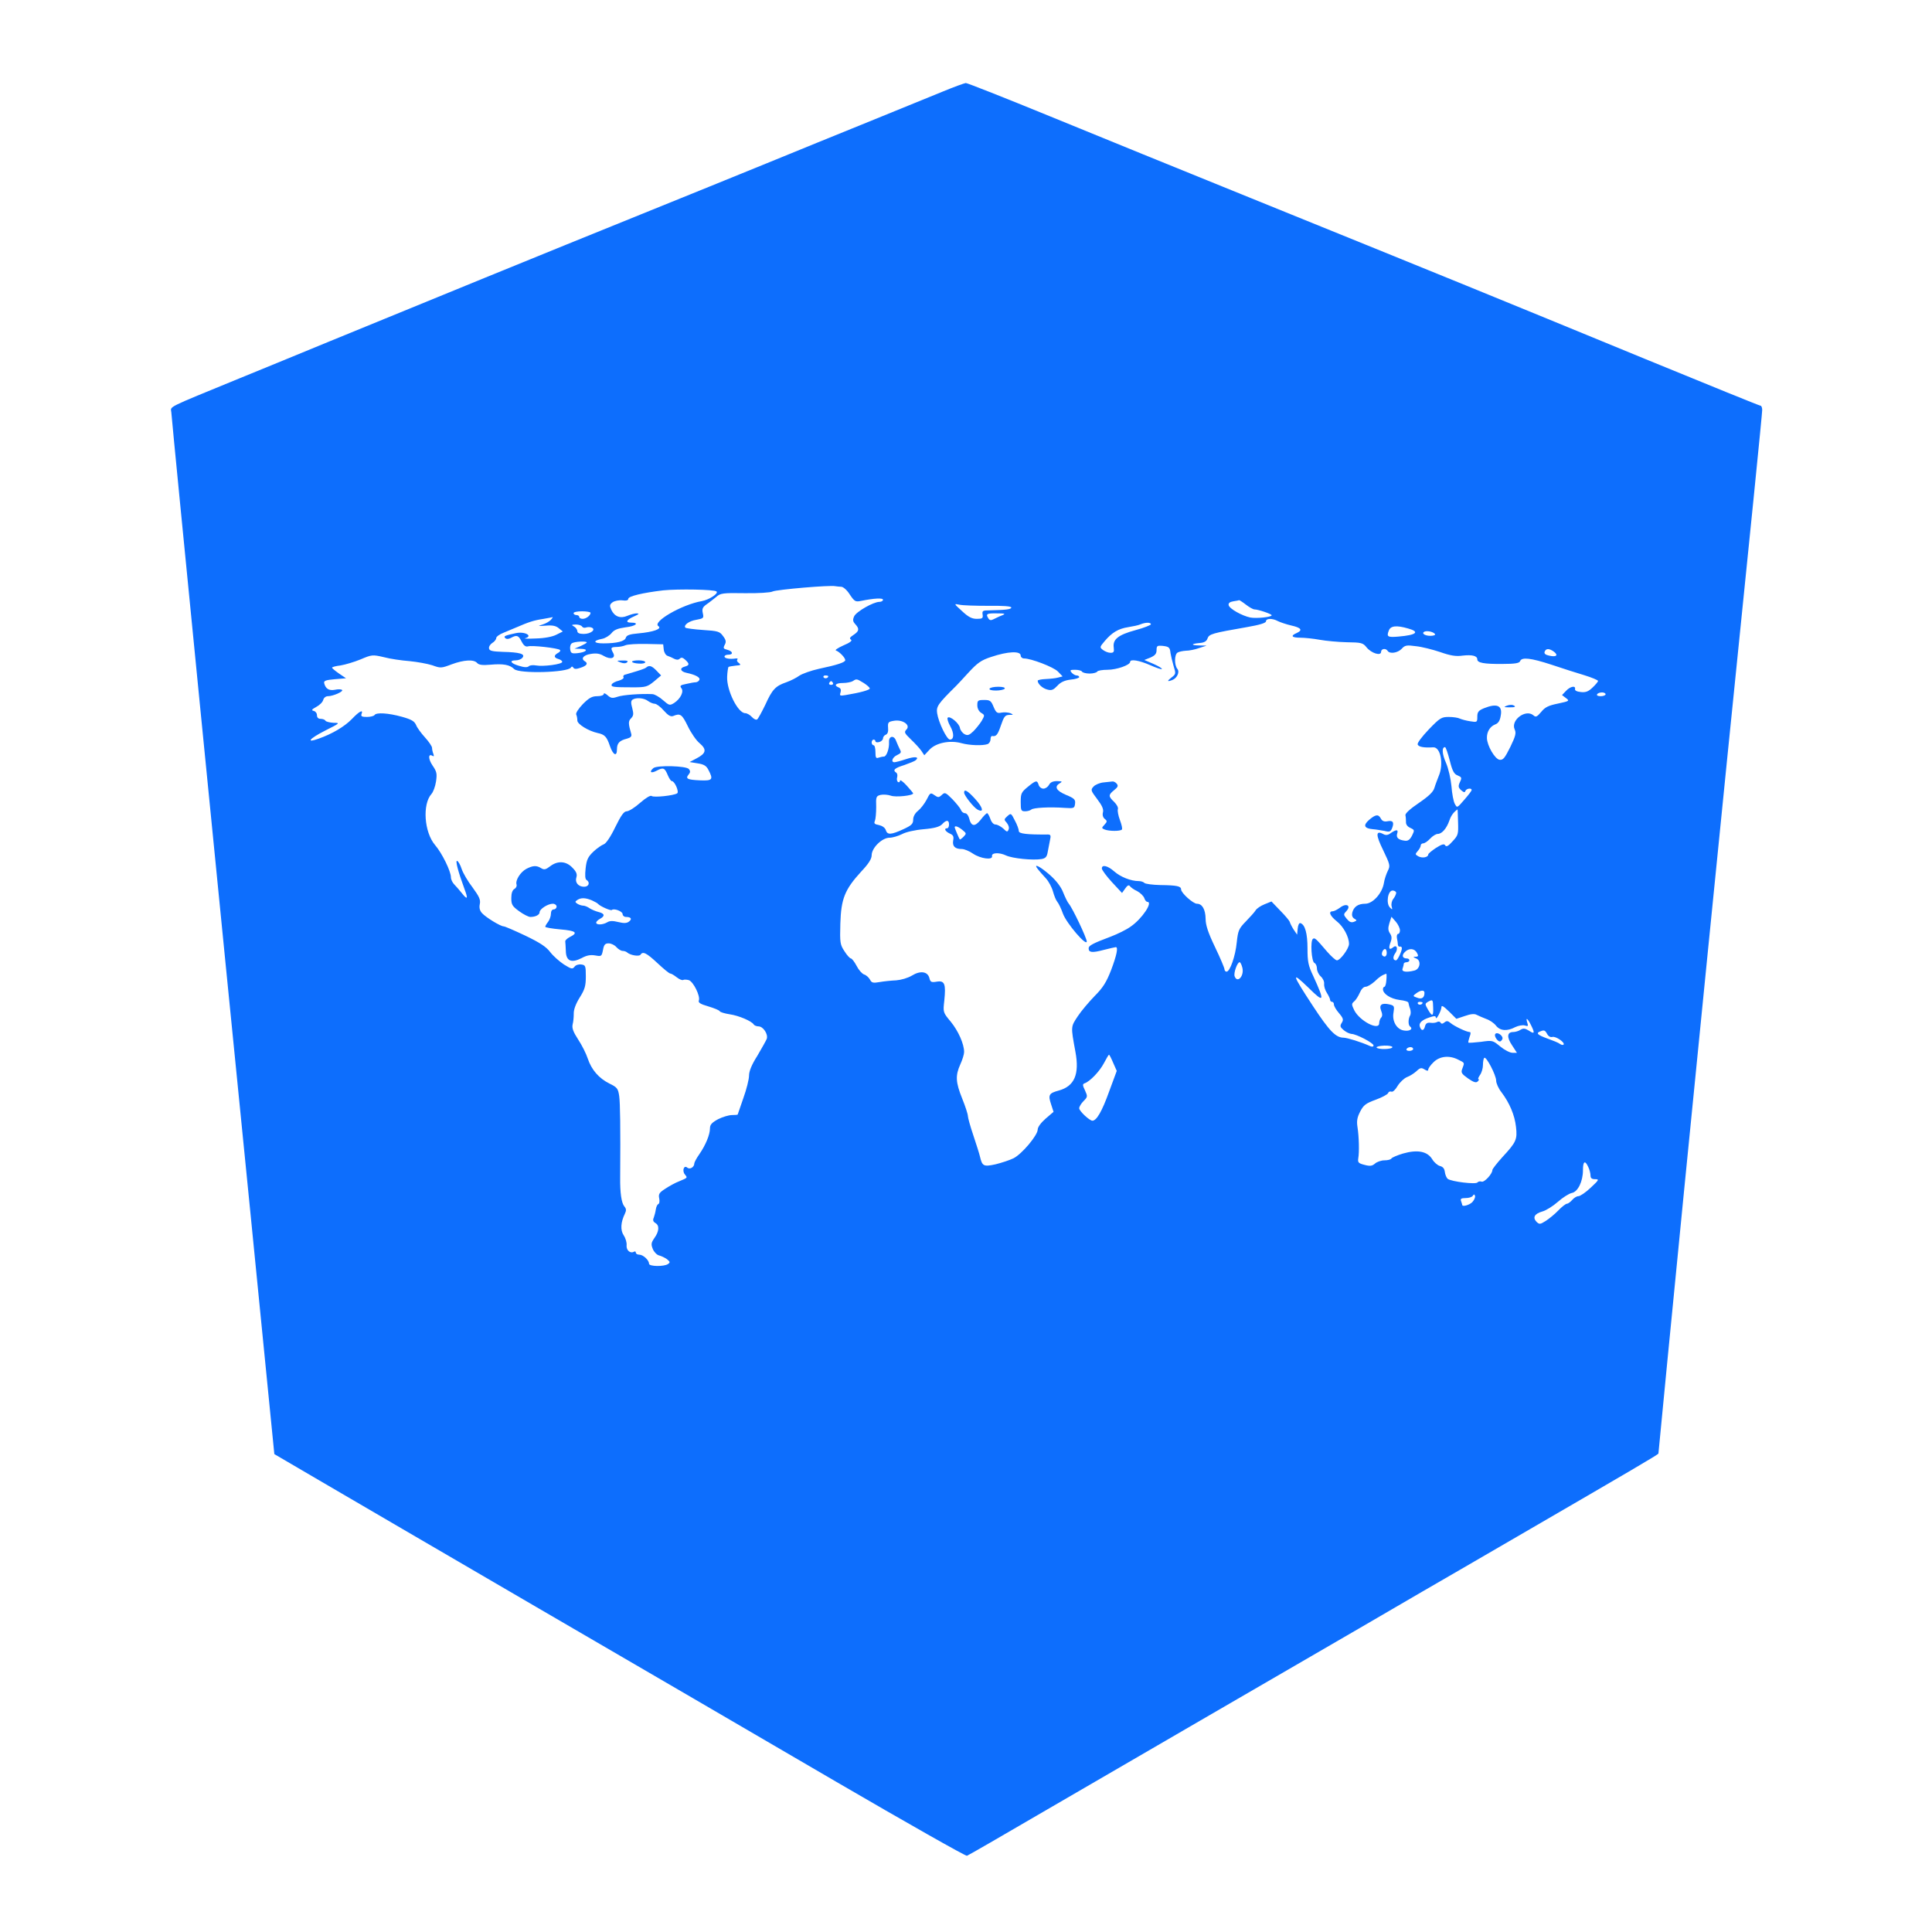
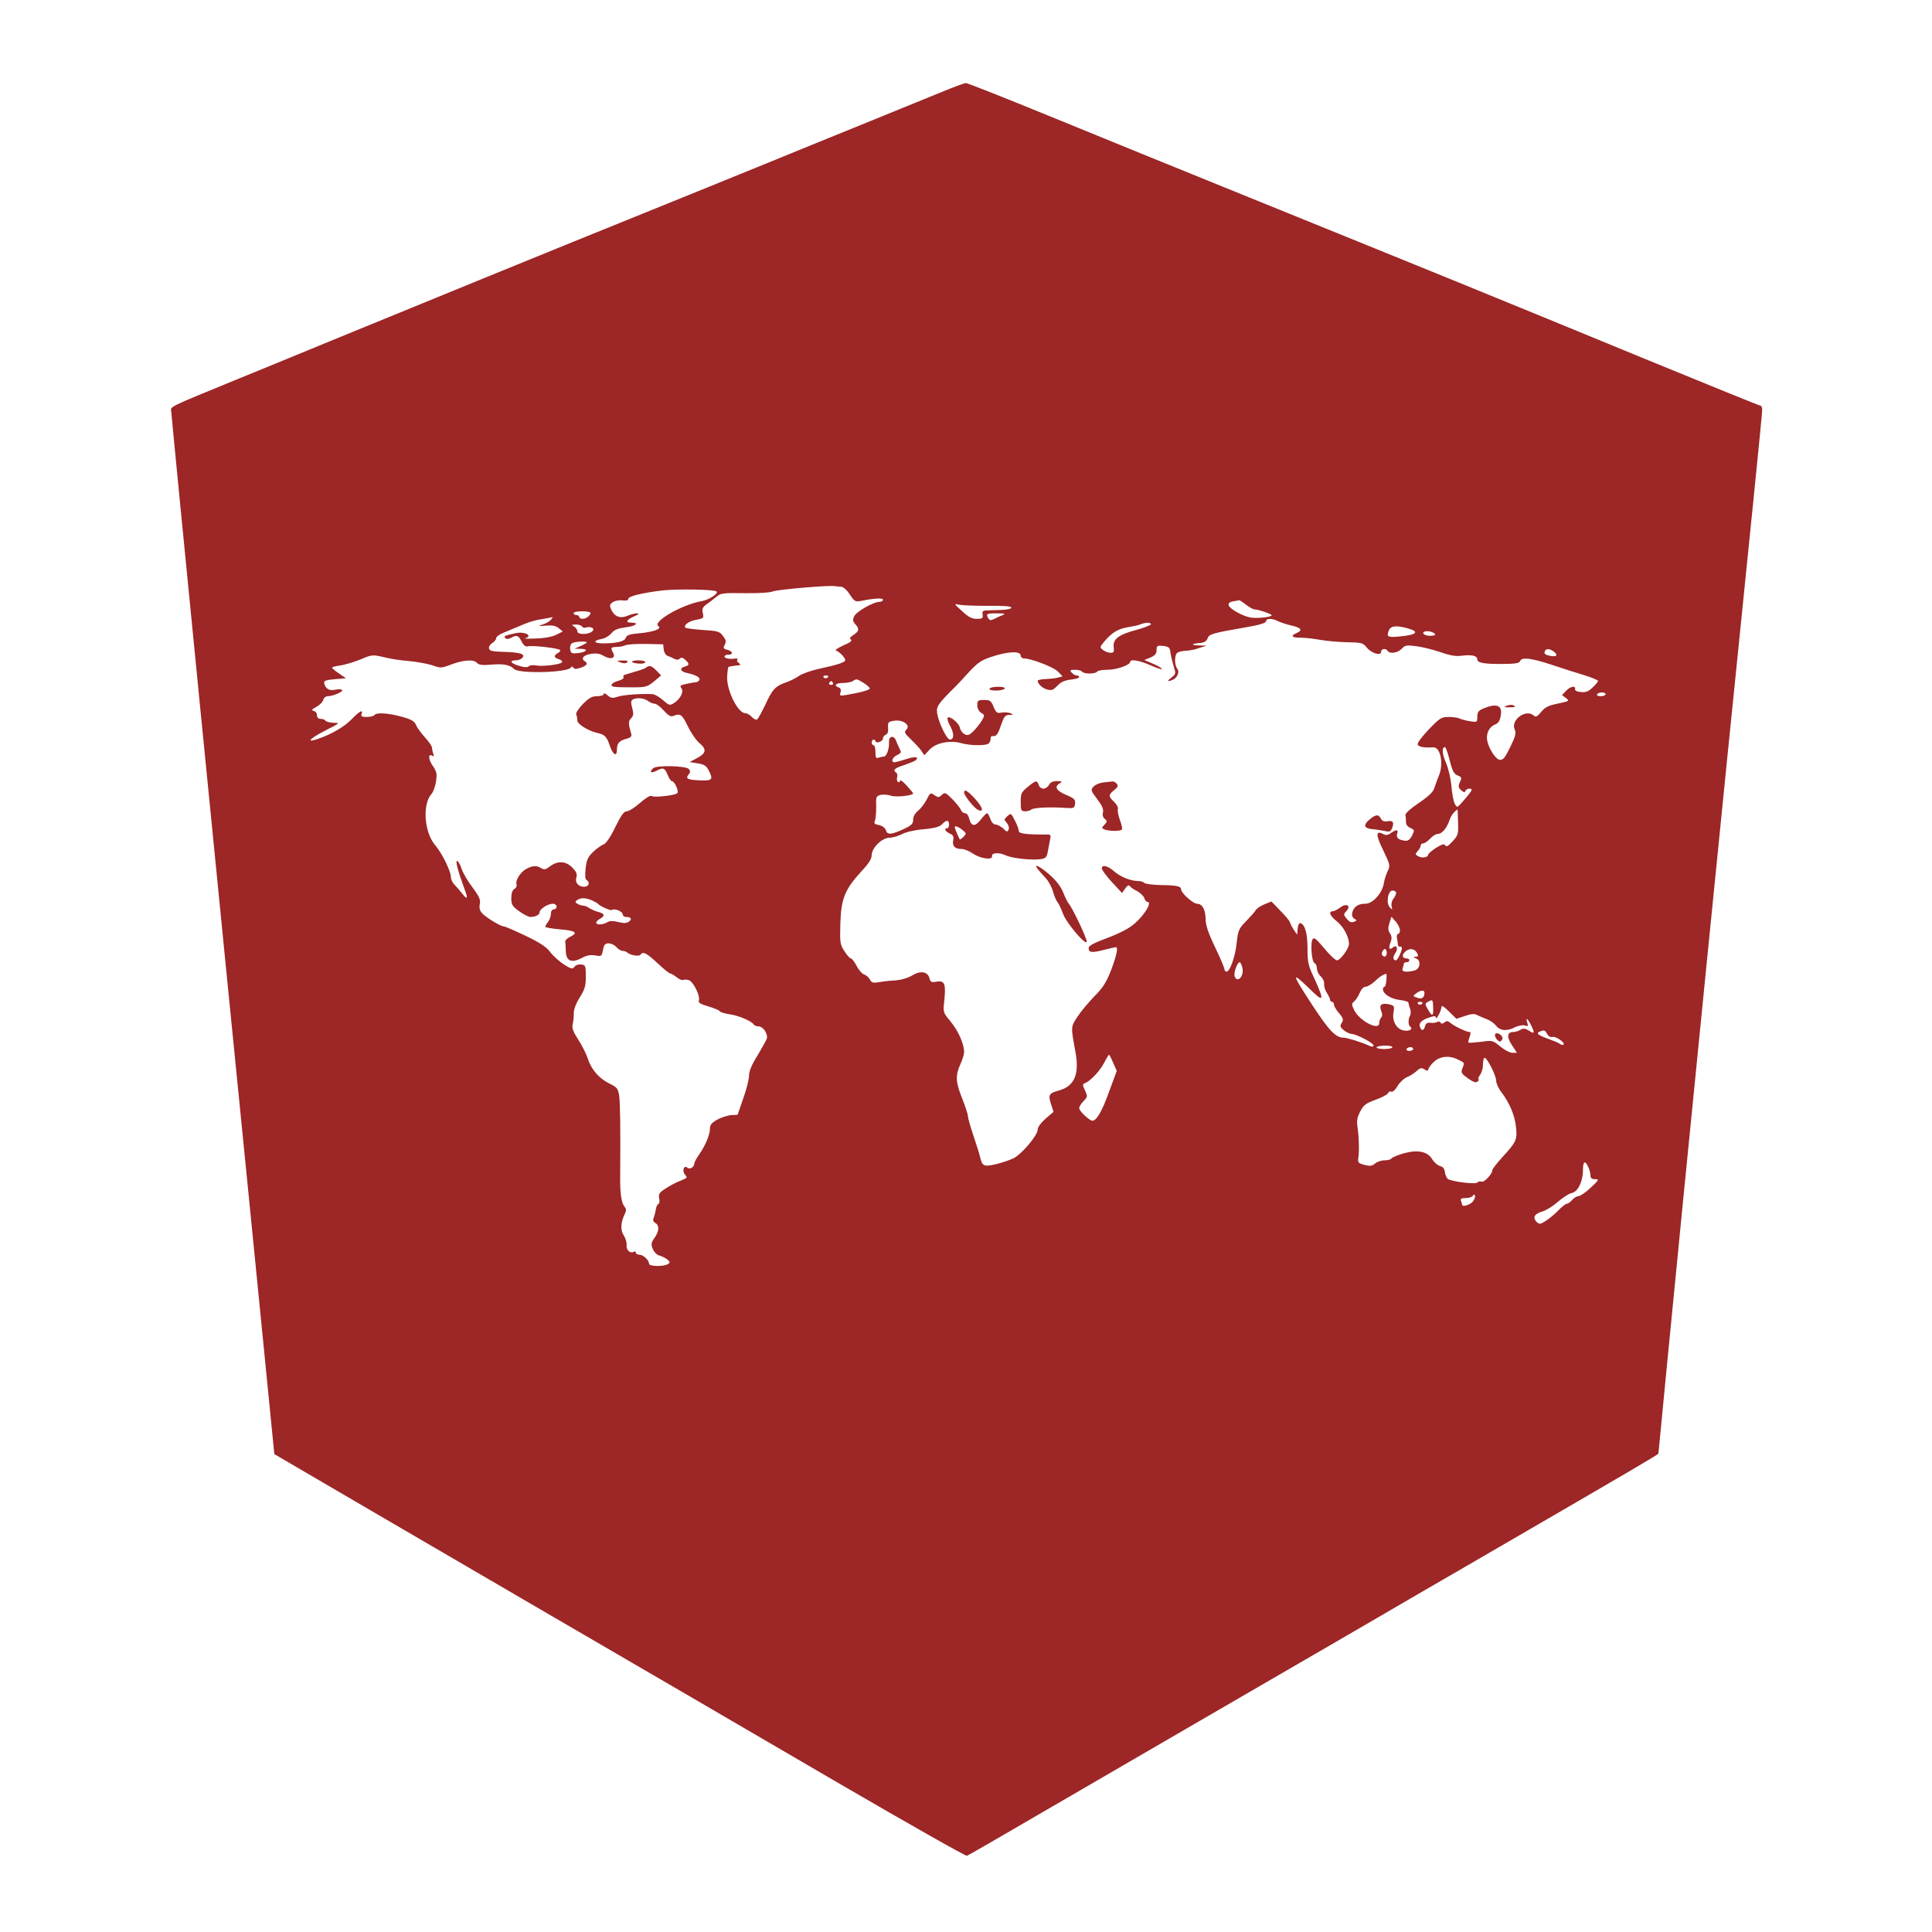
<svg xmlns="http://www.w3.org/2000/svg" version="1.0" width="1024pt" height="1024pt" viewBox="0 0 1024 1024" preserveAspectRatio="xMidYMid meet">
-   <g transform="translate(0,1024) scale(0.1,-0.1)" fill="#0d6efd" stroke="none">
+   <g transform="translate(0,1024) scale(0.1,-0.1)" fill="#9d2626" stroke="none">
    <path d="M5000 9756 c-58 -24 -233 -95 -390 -159 -157 -64 -402 -163 -545 -222 -143 -58 -444 -181 -670 -272 -468 -189 -1180 -480 -1650 -673 -176 -73 -390 -160 -475 -195 -397 -163 -365 -147 -362 -180 10 -124 262 -2672 419 -4241 l127 -1281 241 -141 c132 -77 647 -378 1145 -668 498 -290 1213 -706 1589 -926 376 -219 690 -397 696 -394 7 2 190 108 406 234 394 229 1265 735 1669 969 118 69 271 158 340 198 69 40 294 170 500 290 608 353 750 436 750 441 0 4 79 818 135 1384 73 736 187 1881 230 2305 126 1236 185 1821 185 1842 0 13 -4 23 -10 23 -5 0 -278 111 -607 246 -819 337 -1030 423 -2093 854 -349 141 -829 337 -1066 434 -237 97 -437 176 -445 176 -8 -1 -61 -20 -119 -44z m-541 -2626 c10 0 31 -18 45 -41 25 -37 30 -40 59 -34 70 14 117 17 117 6 0 -6 -9 -11 -19 -11 -32 0 -123 -52 -134 -77 -8 -18 -7 -27 6 -41 23 -25 21 -37 -9 -57 -20 -13 -23 -19 -14 -25 9 -5 -4 -16 -40 -31 -29 -13 -47 -25 -39 -27 18 -6 49 -38 49 -51 0 -11 -40 -25 -140 -46 -41 -9 -88 -26 -103 -36 -15 -11 -46 -27 -69 -35 -58 -20 -75 -38 -112 -120 -19 -39 -38 -74 -43 -77 -6 -4 -18 2 -28 13 -10 11 -26 20 -35 20 -39 0 -99 121 -96 193 1 26 5 49 7 52 3 2 20 5 38 7 27 2 30 4 17 14 -9 6 -12 14 -8 18 4 5 0 7 -8 6 -31 -5 -60 0 -60 10 0 6 9 10 20 10 28 0 25 18 -5 26 -21 5 -23 9 -14 26 9 16 7 26 -9 47 -17 24 -27 27 -106 32 -47 3 -89 9 -93 12 -12 13 19 36 58 42 38 7 40 9 34 35 -5 23 -1 32 20 47 15 10 37 28 51 39 22 20 35 22 152 20 71 -1 136 3 147 9 20 10 308 35 333 28 8 -1 22 -3 31 -3z m-661 -25 c11 -11 -40 -44 -78 -51 -106 -18 -266 -111 -230 -133 20 -14 -27 -31 -106 -38 -47 -4 -63 -10 -67 -23 -5 -19 -47 -30 -119 -30 -53 0 -58 14 -7 24 17 3 39 17 50 30 14 18 33 25 74 31 55 6 77 25 29 25 -32 0 -23 16 19 34 24 11 27 14 12 15 -11 0 -33 -6 -50 -13 -37 -16 -68 -4 -85 32 -10 22 -9 28 7 40 10 7 33 12 51 10 21 -3 32 0 32 8 0 14 76 32 185 45 78 8 272 5 283 -6z m2806 -70 c18 -14 38 -25 45 -25 19 0 91 -24 91 -31 0 -10 -81 -18 -113 -12 -44 9 -112 47 -115 66 -2 10 6 17 25 20 15 2 29 5 31 6 2 0 18 -10 36 -24z m-1366 -6 c77 1 122 -2 122 -9 0 -10 -30 -13 -115 -15 -36 0 -40 -2 -37 -22 3 -20 -1 -23 -31 -23 -26 0 -45 10 -78 41 -44 40 -44 40 -14 34 17 -4 85 -6 153 -6z m-2108 -37 c0 -14 -23 -32 -42 -32 -10 0 -18 5 -18 10 0 6 -7 10 -15 10 -8 0 -15 5 -15 10 0 6 20 10 45 10 25 0 45 -4 45 -8z m2180 -14 c-14 -5 -33 -15 -44 -20 -13 -7 -21 -6 -27 4 -16 24 -9 28 44 27 45 0 49 -2 27 -11z m-2390 -23 c-7 -8 -27 -20 -44 -25 -28 -9 -27 -9 17 -6 35 3 54 -1 69 -14 l21 -17 -34 -17 c-21 -11 -63 -19 -109 -20 -41 -2 -67 -1 -57 1 45 12 -2 38 -50 27 -59 -13 -65 -16 -55 -26 6 -6 17 -6 30 1 31 17 40 14 57 -20 11 -21 21 -28 33 -25 20 7 160 -9 170 -19 4 -4 -1 -11 -11 -16 -23 -13 -22 -25 3 -32 11 -3 20 -10 20 -15 0 -13 -101 -26 -139 -19 -15 3 -33 1 -38 -4 -7 -7 -24 -7 -52 2 -45 13 -54 29 -17 29 13 0 29 6 35 14 17 20 -15 29 -104 31 -55 2 -71 5 -73 18 -2 9 6 22 17 29 12 7 21 19 21 26 0 7 17 20 38 28 20 8 51 21 67 28 67 29 94 38 141 45 27 5 51 9 53 10 2 0 -2 -6 -9 -14z m3853 -7 c12 -6 44 -17 70 -23 54 -12 63 -25 30 -40 -35 -15 -27 -25 20 -25 23 0 69 -5 102 -11 33 -6 98 -12 143 -13 77 -1 86 -3 105 -27 26 -32 77 -47 77 -24 0 17 25 21 35 5 11 -17 53 -11 74 11 17 19 26 21 76 14 31 -3 89 -18 128 -31 54 -19 84 -24 118 -19 52 6 79 -1 79 -20 0 -18 35 -25 134 -24 66 0 89 4 93 15 8 22 56 17 166 -19 56 -19 135 -44 175 -56 39 -12 72 -26 72 -30 0 -4 -13 -20 -29 -35 -22 -21 -36 -27 -62 -24 -21 2 -33 8 -31 16 4 20 -26 14 -48 -10 l-21 -22 21 -16 c20 -15 18 -16 -42 -29 -50 -10 -69 -19 -89 -44 -23 -27 -29 -30 -42 -18 -41 34 -121 -26 -99 -75 9 -19 5 -35 -23 -93 -30 -60 -38 -70 -57 -68 -25 4 -66 75 -67 115 -1 33 16 61 43 72 17 6 26 20 30 46 11 55 -20 68 -89 40 -29 -12 -35 -20 -35 -45 0 -29 -1 -30 -37 -24 -21 3 -46 10 -55 14 -9 5 -36 9 -59 9 -39 0 -47 -5 -106 -66 -37 -39 -62 -72 -59 -80 5 -13 34 -18 82 -15 39 3 57 -88 30 -151 -7 -18 -18 -46 -23 -63 -6 -22 -29 -44 -83 -81 -46 -31 -73 -56 -71 -65 2 -8 3 -23 3 -35 -1 -13 7 -25 23 -32 23 -11 23 -12 9 -41 -11 -21 -21 -29 -37 -27 -35 4 -48 16 -42 37 8 23 -3 24 -33 4 -15 -12 -27 -13 -40 -6 -41 22 -41 -4 -1 -85 37 -77 38 -83 25 -109 -8 -16 -18 -45 -21 -65 -9 -55 -59 -110 -99 -110 -38 0 -61 -16 -69 -48 -3 -14 1 -25 11 -31 15 -9 15 -10 -2 -17 -14 -5 -24 -1 -38 16 -18 22 -18 24 -1 42 26 29 -2 43 -35 17 -14 -10 -31 -19 -38 -19 -25 0 -15 -24 21 -53 36 -28 65 -83 65 -120 0 -24 -46 -87 -64 -87 -7 0 -30 21 -52 46 -59 69 -65 75 -75 68 -15 -9 -8 -122 8 -128 7 -3 13 -16 13 -29 0 -13 9 -32 20 -42 12 -11 20 -28 18 -40 -1 -12 5 -33 15 -48 9 -14 17 -31 17 -37 0 -5 5 -10 10 -10 6 0 10 -6 10 -14 0 -8 12 -29 27 -46 23 -27 25 -35 14 -52 -10 -16 -8 -22 11 -38 13 -11 31 -19 41 -20 25 0 117 -48 117 -61 0 -7 -7 -8 -17 -4 -51 23 -121 44 -141 45 -42 0 -76 35 -164 169 -112 171 -116 186 -23 96 85 -84 88 -75 25 63 -26 54 -30 76 -30 145 0 80 -13 126 -37 134 -7 3 -13 -9 -15 -29 l-3 -32 -19 28 c-10 16 -19 34 -20 40 -2 6 -24 33 -50 59 l-47 49 -37 -15 c-20 -8 -41 -22 -47 -32 -5 -9 -29 -35 -51 -58 -38 -39 -42 -48 -49 -112 -7 -73 -36 -155 -54 -155 -6 0 -11 6 -11 13 0 6 -22 59 -50 117 -37 77 -50 117 -50 150 -1 50 -18 80 -46 80 -20 0 -84 57 -84 76 0 17 -22 22 -110 23 -41 1 -79 6 -84 11 -6 6 -19 10 -30 10 -42 0 -97 22 -130 51 -35 31 -66 38 -66 16 0 -8 24 -40 53 -72 l54 -58 17 24 c11 16 19 20 24 13 4 -6 21 -19 39 -27 17 -9 34 -26 38 -37 3 -11 11 -20 16 -20 32 0 -28 -90 -88 -131 -23 -17 -71 -40 -105 -53 -96 -36 -118 -48 -118 -62 0 -23 18 -25 79 -9 32 8 62 15 65 15 14 0 4 -45 -25 -122 -25 -64 -43 -93 -87 -137 -30 -31 -71 -79 -90 -108 -37 -56 -37 -52 -12 -188 22 -119 -5 -182 -88 -205 -52 -14 -58 -23 -41 -73 l13 -40 -42 -36 c-25 -22 -42 -45 -42 -58 0 -30 -84 -130 -128 -152 -20 -10 -63 -24 -95 -32 -64 -14 -71 -10 -83 41 -3 14 -19 64 -35 112 -16 47 -29 94 -29 103 0 9 -13 50 -30 92 -35 87 -37 122 -10 182 11 24 20 53 20 65 0 43 -31 112 -71 161 -41 49 -41 50 -34 112 9 88 2 107 -40 100 -29 -5 -34 -2 -39 19 -9 35 -48 41 -93 13 -22 -13 -57 -23 -83 -25 -25 -1 -64 -5 -87 -9 -35 -6 -43 -5 -52 13 -6 11 -20 24 -31 27 -11 4 -29 24 -40 46 -11 21 -25 39 -30 39 -5 0 -21 17 -34 38 -23 35 -25 44 -22 147 4 131 23 180 111 276 39 41 55 67 55 86 0 39 55 93 95 93 16 0 46 9 66 19 20 11 68 22 115 26 58 5 84 13 97 26 23 25 37 24 37 -1 0 -11 -4 -20 -10 -20 -19 0 -10 -17 14 -28 19 -8 22 -16 18 -37 -5 -30 9 -45 46 -45 13 0 40 -11 60 -25 39 -26 104 -35 100 -13 -4 19 38 21 74 4 34 -16 143 -27 189 -19 21 4 28 12 32 37 3 17 9 45 12 62 6 26 4 31 -12 31 -109 -1 -153 4 -153 18 0 9 -9 34 -21 56 -20 40 -21 40 -40 23 -18 -16 -18 -19 -3 -35 9 -11 14 -25 10 -35 -6 -15 -9 -15 -29 5 -13 11 -31 21 -41 21 -10 0 -21 12 -27 30 -6 17 -14 30 -17 30 -4 0 -20 -16 -35 -36 -31 -38 -50 -35 -61 11 -4 14 -13 25 -22 25 -8 0 -18 8 -21 18 -4 9 -24 34 -45 56 -36 36 -40 38 -56 23 -16 -15 -20 -15 -40 -1 -20 14 -22 13 -41 -25 -11 -21 -32 -48 -46 -59 -15 -12 -25 -30 -25 -46 0 -23 -9 -31 -52 -51 -65 -30 -85 -31 -93 -5 -4 13 -19 23 -36 27 -24 4 -28 9 -22 22 4 9 7 42 7 74 -2 54 0 58 24 64 14 3 38 1 53 -4 25 -10 119 0 119 12 0 2 -16 21 -35 42 -19 21 -35 32 -35 25 0 -7 -5 -10 -10 -7 -6 4 -8 15 -5 25 3 10 1 21 -5 25 -20 13 -9 24 43 40 28 10 56 21 61 26 20 18 -5 21 -53 5 -27 -9 -55 -16 -60 -16 -21 0 -11 27 14 38 21 10 23 15 15 29 -5 10 -14 30 -20 45 -11 33 -40 28 -38 -5 2 -34 -13 -77 -27 -77 -7 0 -20 -3 -29 -6 -13 -5 -16 1 -16 30 0 20 -4 36 -10 36 -5 0 -10 7 -10 15 0 8 5 15 10 15 6 0 10 -4 10 -9 0 -5 9 -7 20 -4 11 3 20 12 20 19 0 8 7 17 15 20 10 4 14 17 12 37 -2 29 1 32 33 37 46 7 88 -24 64 -47 -13 -14 -10 -19 24 -52 21 -20 46 -47 55 -60 l16 -24 28 30 c34 36 108 51 169 34 43 -12 113 -14 138 -5 9 3 16 15 16 25 0 10 3 18 8 18 22 -4 30 6 47 56 16 47 22 55 44 56 23 0 24 1 6 9 -11 4 -32 6 -47 3 -23 -5 -29 0 -42 31 -13 32 -19 36 -50 36 -33 0 -36 -3 -36 -28 0 -17 8 -32 20 -40 20 -12 20 -13 3 -43 -10 -16 -30 -41 -44 -55 -22 -21 -31 -24 -47 -15 -11 6 -22 21 -24 32 -3 25 -54 67 -65 55 -4 -4 2 -24 13 -44 22 -39 21 -72 -1 -72 -17 0 -61 92 -68 140 -5 36 4 49 101 145 6 6 36 38 66 71 47 51 67 65 119 82 89 30 157 33 157 7 0 -8 8 -15 18 -15 37 0 155 -45 179 -69 l25 -26 -23 -6 c-13 -4 -43 -7 -66 -8 -24 -1 -43 -5 -43 -9 0 -17 26 -41 52 -47 22 -6 32 -1 52 20 18 20 39 29 71 33 25 2 45 9 45 13 0 5 -6 9 -14 9 -7 0 -19 7 -26 15 -11 13 -8 15 18 15 17 0 34 -4 37 -10 3 -5 21 -10 40 -10 19 0 37 5 40 10 3 6 28 10 55 10 48 0 120 25 120 42 0 16 48 8 105 -17 32 -14 60 -24 63 -21 3 3 -17 15 -44 27 l-49 21 33 13 c24 11 32 20 32 39 0 23 4 25 30 23 36 -4 41 -8 44 -39 2 -12 9 -43 16 -67 13 -41 13 -44 -11 -62 -25 -19 -23 -24 5 -13 25 10 40 43 26 59 -16 20 -16 75 1 86 8 5 28 9 44 10 17 0 48 6 70 14 l40 13 -39 1 c-46 1 -44 9 3 13 24 2 36 9 41 24 9 24 25 28 208 60 69 12 102 22 102 31 0 16 34 17 63 1z m-673 -17 c0 -4 -37 -19 -82 -31 -92 -25 -121 -49 -115 -92 3 -23 0 -28 -17 -28 -12 0 -29 7 -40 15 -18 14 -18 15 9 47 39 46 73 66 125 74 25 4 54 10 65 15 27 11 55 11 55 0z m-3015 -12 c4 -6 13 -8 21 -5 8 3 21 3 29 0 26 -10 -3 -34 -41 -34 -23 0 -34 5 -34 15 0 7 -8 19 -17 24 -16 9 -14 10 9 11 15 0 30 -5 33 -11z m4378 -10 c65 -18 44 -35 -51 -43 -57 -5 -64 -1 -51 32 9 25 40 29 102 11z m143 -30 c3 -5 -8 -9 -25 -9 -31 0 -50 15 -29 23 17 5 47 -3 54 -14z m-4496 -44 c0 -3 -15 -11 -32 -19 l-33 -14 35 -1 c43 -1 28 -18 -20 -23 -30 -3 -35 0 -38 21 -2 13 2 28 10 32 14 9 78 12 78 4z m408 -38 c2 -16 11 -30 20 -33 9 -3 25 -10 36 -16 12 -6 22 -6 29 1 8 8 16 6 29 -6 23 -21 23 -29 -2 -36 -29 -7 -25 -26 8 -33 47 -10 74 -24 69 -37 -2 -6 -10 -12 -18 -13 -8 0 -31 -4 -52 -9 -31 -6 -35 -10 -26 -22 15 -17 -3 -56 -38 -79 -23 -14 -26 -14 -59 15 -19 17 -45 32 -57 32 -62 3 -156 -4 -184 -14 -27 -9 -35 -8 -53 8 -11 10 -20 13 -20 7 0 -7 -15 -12 -35 -12 -27 0 -43 -9 -75 -41 -24 -25 -39 -48 -36 -56 4 -8 6 -22 6 -32 0 -19 58 -55 107 -66 38 -8 49 -19 66 -70 17 -48 37 -57 37 -17 0 33 13 47 53 57 19 5 26 12 23 24 -16 55 -17 69 -1 84 13 14 14 23 6 54 -8 28 -7 39 2 45 19 12 60 9 81 -7 11 -8 27 -15 36 -15 9 0 31 -16 48 -36 23 -26 37 -34 50 -29 38 16 47 9 78 -55 17 -35 45 -76 63 -90 38 -33 34 -53 -18 -80 l-36 -19 43 -7 c33 -5 46 -13 57 -35 27 -51 21 -58 -45 -55 -68 3 -78 9 -60 31 9 11 10 18 1 29 -14 17 -168 21 -188 5 -24 -21 -13 -30 17 -14 36 19 43 16 60 -25 7 -16 16 -30 21 -30 15 0 40 -58 28 -65 -19 -12 -124 -23 -135 -14 -6 5 -30 -9 -61 -36 -28 -25 -60 -45 -71 -45 -15 0 -30 -21 -61 -84 -25 -52 -49 -87 -61 -91 -11 -4 -36 -21 -55 -39 -28 -27 -36 -42 -41 -88 -4 -37 -3 -58 5 -62 20 -13 12 -36 -13 -36 -31 0 -50 23 -41 50 5 16 0 30 -21 51 -34 36 -79 38 -119 7 -22 -17 -31 -19 -46 -10 -25 16 -44 15 -79 -3 -32 -17 -60 -62 -52 -84 2 -8 -3 -18 -12 -23 -10 -6 -16 -22 -16 -48 0 -35 5 -43 42 -70 22 -16 49 -30 59 -30 27 0 49 11 49 25 0 17 44 45 70 45 11 0 20 -7 20 -15 0 -8 -7 -15 -15 -15 -9 0 -15 -9 -15 -23 0 -13 -7 -32 -15 -43 -8 -10 -15 -22 -15 -26 0 -4 36 -10 80 -14 84 -7 96 -18 49 -41 -13 -7 -24 -17 -23 -23 1 -5 2 -28 3 -50 1 -54 29 -66 84 -38 27 15 47 18 72 14 33 -6 34 -5 41 29 5 28 11 35 30 35 13 0 32 -9 41 -20 10 -11 25 -20 33 -20 9 0 20 -4 25 -9 16 -14 63 -22 70 -11 12 19 31 10 90 -45 32 -30 62 -55 68 -55 5 0 20 -9 34 -20 14 -11 29 -17 34 -14 5 3 19 2 30 -1 24 -8 62 -85 53 -108 -4 -11 8 -19 50 -31 30 -9 58 -20 61 -26 3 -5 27 -12 53 -16 48 -7 116 -36 127 -54 3 -5 15 -10 25 -10 25 0 52 -41 44 -66 -4 -10 -27 -51 -50 -90 -30 -47 -44 -82 -44 -105 0 -19 -13 -72 -30 -119 -16 -47 -30 -86 -30 -87 0 -2 -14 -3 -30 -3 -17 0 -50 -10 -74 -22 -33 -18 -43 -29 -43 -48 0 -34 -23 -89 -56 -137 -15 -21 -27 -44 -27 -49 0 -20 -23 -34 -37 -23 -18 16 -29 -16 -13 -36 15 -18 15 -17 -30 -36 -19 -7 -52 -25 -73 -39 -33 -21 -38 -29 -33 -52 3 -14 1 -28 -5 -30 -5 -2 -11 -14 -13 -28 -2 -14 -7 -33 -11 -44 -6 -13 -3 -21 8 -28 23 -12 21 -44 -4 -79 -18 -26 -19 -34 -9 -59 6 -15 21 -31 33 -34 12 -3 31 -12 42 -20 17 -14 18 -17 5 -26 -21 -14 -100 -13 -100 2 0 19 -31 48 -52 48 -10 0 -18 5 -18 11 0 5 -4 8 -9 5 -20 -12 -42 7 -40 33 2 14 -5 38 -15 53 -19 28 -16 70 6 115 8 17 8 26 -3 39 -15 18 -23 71 -22 154 2 266 0 392 -5 430 -6 41 -11 47 -52 67 -56 28 -95 73 -115 133 -8 25 -31 71 -51 101 -26 40 -33 60 -29 79 4 14 6 40 6 57 -1 21 11 53 31 85 28 44 33 63 33 113 0 56 -2 60 -24 63 -14 2 -30 -3 -36 -12 -11 -14 -17 -12 -56 12 -24 16 -57 45 -73 66 -21 28 -55 50 -132 87 -57 27 -108 49 -114 49 -17 0 -94 47 -115 70 -12 13 -16 28 -12 48 5 23 -3 40 -38 88 -25 32 -51 77 -58 98 -7 22 -18 41 -24 43 -11 4 5 -57 40 -152 19 -50 14 -56 -15 -19 -13 16 -31 37 -40 46 -10 10 -18 27 -18 38 0 32 -47 128 -84 171 -58 68 -68 217 -19 271 9 10 20 39 24 66 6 41 4 52 -18 84 -24 35 -24 66 -1 52 8 -5 9 -1 5 10 -4 10 -7 24 -7 32 0 8 -17 33 -37 55 -21 23 -43 53 -48 67 -9 20 -25 29 -75 43 -72 20 -136 24 -145 9 -3 -5 -22 -10 -40 -10 -26 0 -33 3 -29 15 11 27 -11 16 -51 -26 -40 -41 -105 -79 -176 -104 -69 -25 -51 -1 33 42 80 40 82 42 46 42 -20 1 -40 6 -43 11 -3 6 -15 10 -26 10 -12 0 -19 7 -19 19 0 11 -8 21 -17 23 -14 3 -11 8 13 21 17 9 34 25 37 37 3 11 13 20 25 20 27 0 84 25 75 33 -3 4 -21 5 -38 1 -32 -6 -50 6 -57 36 -2 12 10 16 56 20 l60 5 -37 25 c-20 14 -37 28 -37 31 0 4 20 9 45 12 24 4 72 18 106 32 59 25 63 26 123 12 33 -9 95 -18 136 -21 41 -4 96 -14 121 -22 44 -16 48 -16 103 5 65 24 118 27 135 7 9 -10 27 -13 71 -9 67 6 102 0 125 -23 26 -26 285 -19 301 8 4 7 9 6 13 -1 5 -8 16 -8 39 0 33 11 40 23 22 34 -23 14 -8 33 31 39 29 5 48 2 68 -10 37 -22 66 -13 51 15 -15 28 -13 31 18 32 15 0 36 4 47 9 11 5 61 8 110 7 l90 -2 3 -28z m4718 -11 c25 -19 13 -30 -25 -21 -20 4 -28 11 -24 21 7 18 24 18 49 0z m-3846 -130 c0 -11 -19 -15 -25 -6 -3 5 1 10 9 10 9 0 16 -2 16 -4z m188 -36 c17 -11 32 -24 32 -29 0 -8 -49 -22 -128 -35 -30 -5 -33 -4 -27 14 4 13 1 22 -9 26 -29 11 -17 24 22 24 20 0 44 5 52 10 20 13 20 13 58 -10z m-163 0 c3 -5 -1 -10 -10 -10 -9 0 -13 5 -10 10 3 6 8 10 10 10 2 0 7 -4 10 -10z m4095 -60 c0 -5 -12 -10 -26 -10 -14 0 -23 4 -19 10 3 6 15 10 26 10 10 0 19 -4 19 -10z m-826 -351 c14 -56 23 -72 42 -79 21 -9 23 -12 12 -35 -10 -22 -9 -29 6 -43 14 -12 20 -14 23 -4 5 13 33 17 33 5 0 -5 -18 -28 -39 -52 -38 -44 -38 -44 -50 -22 -7 12 -15 54 -18 94 -4 41 -16 94 -29 124 -21 47 -23 83 -5 83 4 0 15 -32 25 -71z m44 -326 c2 -64 1 -70 -29 -102 -22 -25 -33 -31 -39 -22 -5 10 -17 7 -49 -13 -22 -15 -41 -30 -41 -35 0 -15 -31 -21 -52 -10 -18 10 -18 12 -4 28 9 10 16 23 16 29 0 7 6 12 13 12 8 0 24 11 37 25 13 14 31 25 40 25 22 0 47 28 62 71 9 27 23 45 43 59 1 0 2 -30 3 -67z m-2627 -42 c22 -18 22 -19 6 -36 -10 -10 -19 -16 -20 -14 -5 7 -27 60 -27 64 0 11 19 4 41 -14z m2299 -333 c0 -7 -7 -22 -15 -32 -9 -11 -12 -29 -9 -40 5 -19 4 -19 -9 -6 -22 22 -11 90 14 90 10 0 19 -6 19 -12z m-4263 -40 c15 -7 30 -15 33 -19 10 -12 68 -38 73 -32 11 10 57 -7 57 -22 0 -8 8 -15 18 -15 27 0 34 -11 15 -25 -12 -9 -27 -9 -56 -2 -28 7 -45 7 -58 -1 -23 -14 -59 -16 -59 -2 0 5 9 14 20 20 28 15 25 28 -7 36 -16 4 -37 13 -48 20 -11 8 -26 14 -35 14 -8 0 -22 5 -30 10 -13 9 -13 11 0 20 20 13 43 12 77 -2z m4283 -159 c0 -10 -4 -19 -10 -19 -5 0 -8 -10 -6 -22 3 -13 5 -29 5 -35 1 -7 5 -12 10 -10 5 1 10 -2 11 -6 3 -13 -22 -67 -31 -67 -16 0 -18 17 -5 36 18 24 10 50 -10 33 -21 -17 -26 -6 -14 26 8 21 7 33 -3 48 -10 15 -11 28 -3 54 l11 34 23 -26 c12 -14 22 -35 22 -46z m-70 -119 c0 -19 -11 -26 -23 -14 -8 8 3 34 14 34 5 0 9 -9 9 -20z m160 0 c9 -16 8 -20 -7 -21 -15 0 -14 -2 3 -9 28 -11 21 -56 -9 -64 -43 -11 -70 -7 -63 10 3 9 6 20 6 25 0 5 7 9 15 9 8 0 15 5 15 10 0 6 -6 10 -14 10 -23 0 -28 17 -10 34 21 22 51 20 64 -4z m-925 -80 c10 -44 -27 -83 -41 -45 -7 17 14 75 26 75 5 0 11 -14 15 -30z m763 -65 c-1 -19 -6 -35 -10 -35 -4 0 -8 -6 -8 -13 0 -25 41 -51 88 -57 26 -3 47 -9 47 -15 1 -5 4 -20 9 -32 4 -13 4 -28 0 -35 -11 -18 -11 -52 0 -59 17 -13 -3 -26 -32 -21 -39 5 -65 50 -56 96 5 32 4 36 -20 42 -42 10 -58 -1 -46 -32 8 -19 7 -31 0 -38 -5 -5 -10 -19 -10 -29 0 -42 -103 11 -132 68 -15 31 -15 35 -1 47 9 7 22 28 30 46 8 19 20 32 31 32 10 0 31 13 48 28 24 24 41 35 62 41 1 1 2 -15 0 -34z m202 -67 c0 -26 -14 -36 -39 -26 -23 8 -24 9 -5 23 24 18 44 19 44 3z m46 -78 c2 -48 -5 -50 -28 -10 -16 28 -16 30 0 40 26 14 27 13 28 -30z m-56 26 c0 -11 -19 -15 -25 -6 -3 5 1 10 9 10 9 0 16 -2 16 -4z m224 -71 c31 11 51 13 63 6 10 -5 33 -15 51 -22 18 -6 41 -22 51 -35 22 -28 59 -31 102 -8 17 8 39 12 50 9 18 -6 20 -4 14 14 -10 31 1 25 19 -11 22 -44 20 -51 -10 -31 -21 13 -30 14 -45 5 -10 -7 -28 -12 -39 -12 -32 0 -35 -27 -6 -70 l26 -40 -24 0 c-13 0 -42 15 -64 33 -40 33 -41 34 -103 25 -34 -4 -64 -6 -66 -4 -2 2 1 15 6 30 7 18 7 26 0 26 -16 0 -81 31 -101 48 -14 12 -21 12 -32 3 -10 -8 -16 -9 -21 -1 -3 6 -12 7 -18 3 -7 -4 -22 -6 -35 -4 -17 2 -25 -3 -29 -18 -6 -25 -19 -27 -27 -4 -8 20 9 37 52 51 24 8 32 8 32 -1 1 -18 29 35 30 55 0 12 11 5 40 -23 l39 -39 45 15z m436 -95 c7 -13 18 -19 28 -16 18 5 69 -30 59 -41 -4 -3 -12 -1 -19 4 -7 6 -37 18 -65 28 -53 19 -64 29 -40 38 21 9 26 7 37 -13z m-820 -70 c0 -12 -77 -14 -84 -2 -2 4 15 9 40 10 24 1 44 -3 44 -8z m110 -10 c0 -5 -9 -10 -21 -10 -11 0 -17 5 -14 10 3 6 13 10 21 10 8 0 14 -4 14 -10z m-1590 -73 l19 -43 -41 -111 c-37 -103 -66 -153 -88 -153 -15 0 -70 51 -70 66 0 8 10 25 23 38 22 22 22 25 8 56 -13 27 -14 34 -3 38 28 9 80 63 103 107 13 25 25 45 27 45 2 0 12 -19 22 -43z m1828 17 c36 -18 35 -15 23 -47 -9 -22 -5 -28 30 -53 30 -21 43 -24 51 -16 7 7 9 12 4 12 -4 0 0 10 8 22 9 12 16 36 16 54 0 17 3 34 7 37 10 10 63 -92 63 -121 0 -13 12 -41 28 -61 43 -57 70 -121 77 -183 8 -68 1 -82 -72 -161 -29 -32 -53 -63 -53 -68 0 -21 -43 -67 -57 -62 -8 3 -18 1 -22 -4 -7 -12 -139 4 -158 19 -6 5 -13 21 -15 36 -2 18 -10 28 -26 32 -12 3 -31 19 -41 36 -26 42 -78 52 -155 30 -30 -9 -58 -21 -61 -26 -3 -6 -20 -10 -37 -10 -17 0 -40 -8 -50 -17 -15 -13 -26 -15 -56 -7 -32 8 -36 13 -33 34 6 33 4 115 -4 166 -5 32 -2 51 14 82 18 35 30 44 82 63 33 12 63 28 66 35 2 7 10 11 18 8 7 -3 21 10 33 31 12 19 34 40 49 46 16 6 38 20 51 32 19 18 26 19 42 9 14 -9 20 -9 20 -1 0 6 12 24 28 39 32 32 83 38 130 14z m690 -569 c7 -14 12 -35 12 -45 0 -15 7 -20 25 -20 22 0 20 -4 -24 -45 -26 -25 -56 -45 -65 -45 -9 0 -24 -9 -33 -20 -10 -11 -22 -20 -28 -20 -6 0 -27 -16 -46 -36 -18 -19 -49 -44 -66 -55 -30 -19 -34 -19 -49 -5 -22 23 -11 43 31 55 19 5 56 28 82 51 26 23 59 44 74 47 32 6 59 61 59 121 0 48 11 54 28 17z m-614 -186 c-15 -16 -54 -27 -54 -15 0 2 -3 11 -6 20 -5 12 1 16 24 16 17 0 34 5 38 12 6 9 9 9 12 -1 2 -6 -4 -21 -14 -32z" />
    <path d="M5245 6590 c-4 -6 10 -10 34 -10 22 0 43 5 46 10 4 6 -10 10 -34 10 -22 0 -43 -4 -46 -10z" />
    <path d="M7985 6499 c-16 -6 -14 -8 13 -8 33 -1 41 4 20 12 -7 2 -22 1 -33 -4z" />
    <path d="M5447 6069 c-34 -28 -37 -35 -37 -80 0 -44 2 -49 23 -49 13 0 27 4 33 9 10 10 96 15 179 9 47 -3 50 -2 53 22 3 22 -4 29 -48 47 -52 22 -64 44 -32 62 14 9 12 10 -15 11 -22 0 -36 -6 -43 -20 -6 -11 -19 -20 -30 -20 -10 0 -22 9 -25 20 -8 26 -14 25 -58 -11z" />
    <path d="M5849 6093 c-20 -2 -44 -12 -53 -22 -16 -17 -15 -21 19 -66 26 -34 35 -54 31 -70 -4 -14 0 -28 9 -35 14 -11 14 -15 -1 -31 -16 -17 -16 -19 2 -26 24 -9 81 -9 90 0 4 4 -1 26 -10 50 -9 24 -14 51 -11 58 3 9 -6 25 -20 39 -31 29 -31 37 0 62 20 16 23 23 14 34 -6 8 -17 13 -23 12 -6 -1 -27 -3 -47 -5z" />
    <path d="M5110 6039 c0 -15 50 -78 71 -90 36 -19 29 11 -12 56 -41 45 -59 55 -59 34z" />
    <path d="M7256 5894 c-33 -29 -25 -45 21 -49 15 -1 43 -6 61 -9 28 -7 33 -4 41 16 11 30 4 41 -26 35 -16 -3 -27 1 -34 14 -13 25 -28 23 -63 -7z" />
    <path d="M5501 5633 c8 -10 26 -31 42 -48 15 -16 32 -48 38 -70 6 -22 16 -47 23 -55 7 -8 21 -37 30 -63 19 -51 125 -175 126 -147 0 18 -75 176 -95 200 -7 8 -20 35 -30 60 -11 29 -36 62 -71 93 -54 47 -90 64 -63 30z" />
    <path d="M3289 6729 c16 -6 28 -6 35 1 7 7 -1 10 -24 9 -33 0 -34 -1 -11 -10z" />
    <path d="M3350 6733 c0 -5 16 -9 35 -10 19 -2 35 2 35 7 0 6 -16 10 -35 10 -19 0 -35 -3 -35 -7z" />
    <path d="M3425 6702 c-9 -7 -27 -13 -113 -38 -7 -2 -11 -8 -7 -14 3 -5 -9 -13 -26 -18 -18 -4 -34 -13 -37 -20 -4 -13 7 -15 115 -15 65 0 75 3 109 31 l38 32 -24 25 c-25 26 -39 31 -55 17z" />
    <path d="M7925 4759 c-7 -10 12 -39 25 -39 4 0 10 6 13 13 6 17 -29 41 -38 26z" />
  </g>
</svg>
